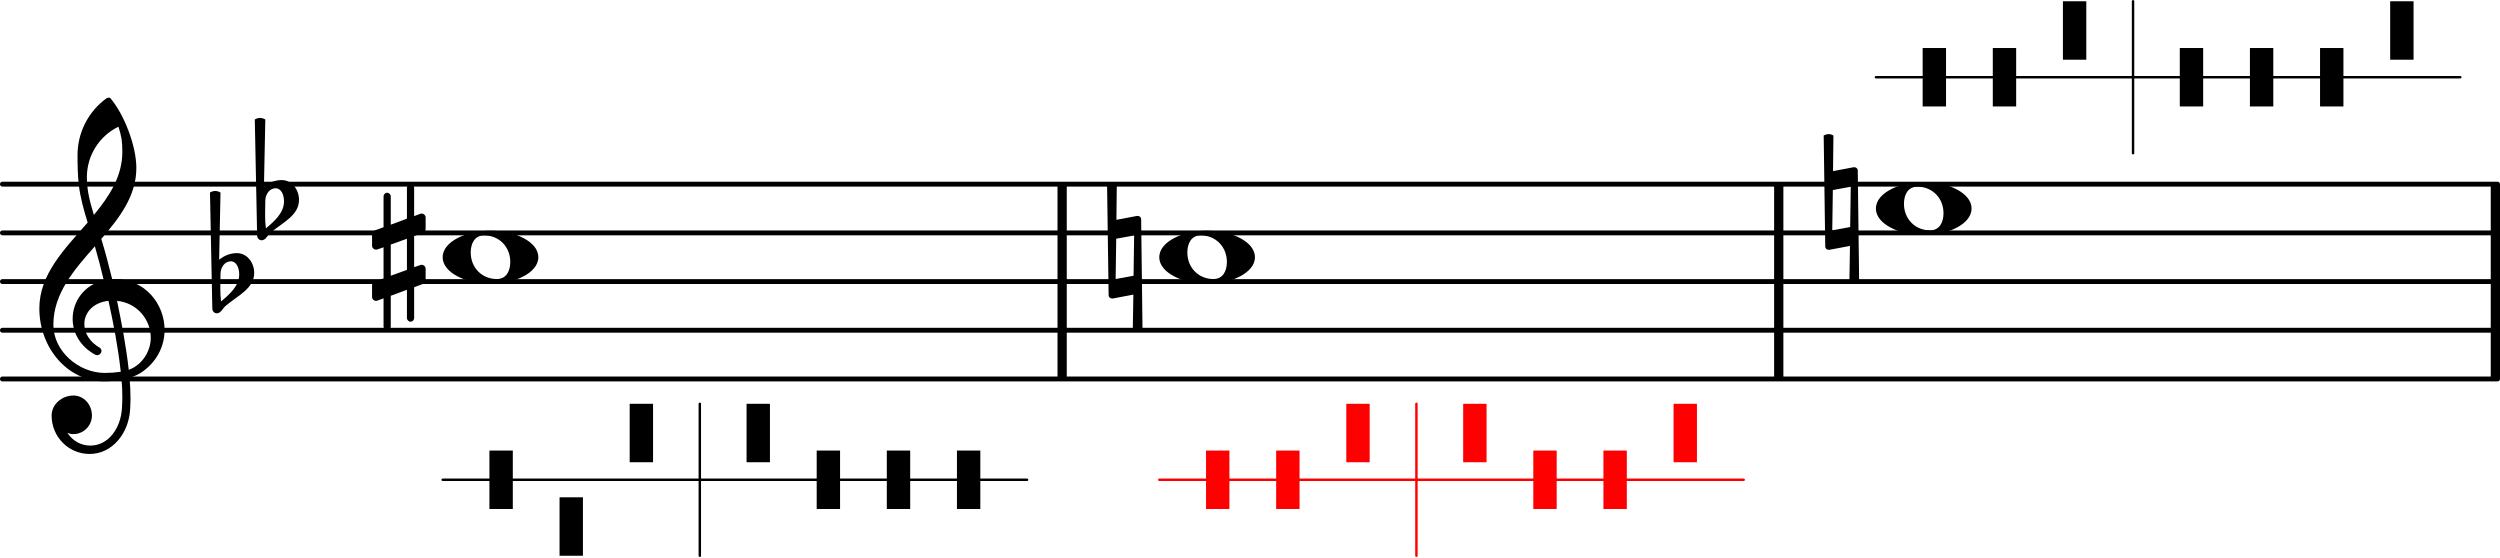
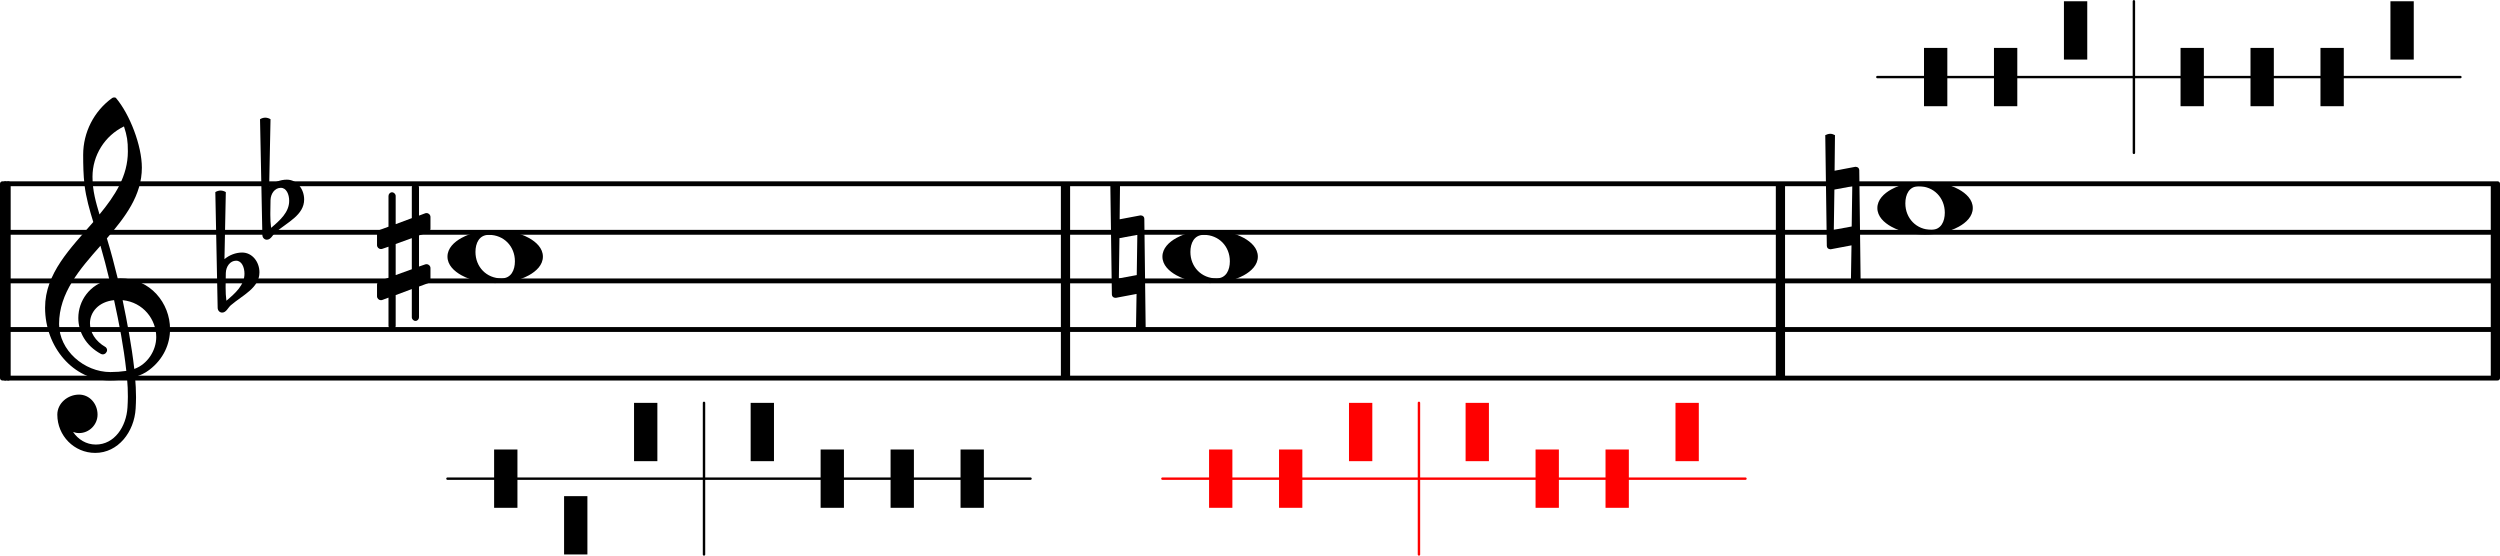
- <svg xmlns="http://www.w3.org/2000/svg" version="1.2" width="90.21mm" height="20.10mm" viewBox="8.536 -0.025 51.335 11.436">
+ <svg xmlns="http://www.w3.org/2000/svg" version="1.2" width="90.42mm" height="20.10mm" viewBox="8.416 -0.025 51.455 11.436">
  <style text="style/css">

tspan { white-space: pre; }

</style>
  <line transform="translate(8.5358, 7.7556)" stroke-linejoin="round" stroke-linecap="round" stroke-width="0.1" stroke="currentColor" x1="0.05" y1="-0" x2="51.285" y2="-0" />
  <line transform="translate(8.5358, 6.7556)" stroke-linejoin="round" stroke-linecap="round" stroke-width="0.1" stroke="currentColor" x1="0.05" y1="-0" x2="51.285" y2="-0" />
  <line transform="translate(8.5358, 5.7556)" stroke-linejoin="round" stroke-linecap="round" stroke-width="0.1" stroke="currentColor" x1="0.05" y1="-0" x2="51.285" y2="-0" />
  <line transform="translate(8.5358, 4.7556)" stroke-linejoin="round" stroke-linecap="round" stroke-width="0.1" stroke="currentColor" x1="0.05" y1="-0" x2="51.285" y2="-0" />
  <line transform="translate(8.5358, 3.7556)" stroke-linejoin="round" stroke-linecap="round" stroke-width="0.1" stroke="currentColor" x1="0.05" y1="-0" x2="51.285" y2="-0" />
  <rect transform="translate(44.9659, 5.7556)" x="0" y="-2" width="0.19" height="4" ry="0" fill="currentColor" />
  <rect transform="translate(59.6809, 5.7556)" x="0" y="-2" width="0.19" height="4" ry="0" fill="currentColor" />
  <rect transform="translate(30.2509, 5.7556)" x="0" y="-2" width="0.19" height="4" ry="0" fill="currentColor" />
  <g class="note" id="thirdNote">
    <path transform="translate(47.0559, 4.2556) scale(0.004, -0.004)" d="M213 112c-50 0 -69 -43 -69 -88c0 -77 57 -136 134 -136c50 0 69 43 69 88c0 77 -57 136 -134 136zM491 0c0 -43 -34 -75 -72 -96c-53 -29 -114 -40 -174 -40s-120 11 -173 40c-38 21 -72 53 -72 96s34 75 72 96c53 29 113 40 173 40s121 -11 174 -40 c38 -21 72 -53 72 -96z" fill="currentColor" />
  </g>
  <g class="harpPedal">
    <line transform="translate(47.0559, 1.56)" stroke-linejoin="round" stroke-linecap="round" stroke-width="0.05" stroke="currentColor" x1="0" y1="0" x2="12" y2="0" />
    <rect transform="translate(47.0559, 1.56)" x="0.96" y="-0.6" width="0.48" height="1.2" ry="0" fill="currentColor" />
    <rect transform="translate(47.0559, 1.56)" x="2.4" y="-0.6" width="0.48" height="1.2" ry="0" fill="currentColor" />
    <rect transform="translate(47.0559, 1.56)" x="3.84" y="-1.56" width="0.48" height="1.2" ry="0" fill="currentColor" />
    <line transform="translate(47.0559, 1.56)" stroke-linejoin="round" stroke-linecap="round" stroke-width="0.05" stroke="currentColor" x1="5.28" y1="1.56" x2="5.28" y2="-1.56" />
    <rect transform="translate(47.0559, 1.56)" x="6.24" y="-0.6" width="0.48" height="1.2" ry="0" fill="currentColor" />
    <rect transform="translate(47.0559, 1.56)" x="7.68" y="-0.6" width="0.48" height="1.2" ry="0" fill="currentColor" />
    <rect transform="translate(47.0559, 1.56)" x="9.12" y="-0.6" width="0.48" height="1.2" ry="0" fill="currentColor" />
    <rect transform="translate(47.0559, 1.56)" x="10.56" y="-1.56" width="0.48" height="1.2" ry="0" fill="currentColor" />
  </g>
  <path transform="translate(46.0155, 4.2556) scale(0.004, -0.004)" d="M-8 375c8 4 17 7 26 7s16 -3 24 -7l-2 -183l106 20h3c10 0 18 -7 18 -17l7 -570c-8 -4 -16 -7 -25 -7s-17 3 -25 7l3 183l-106 -20h-3c-10 0 -18 7 -18 17zM131 112l-92 -17l-3 -207l92 17z" fill="currentColor" />
  <g class="keySig">
    <path transform="translate(12.9558, 5.7556) scale(0.004, -0.004)" d="M27 41l-1 -66v-11c0 -22 1 -44 4 -66c45 38 93 80 93 139c0 33 -14 67 -43 67c-31 0 -52 -30 -53 -63zM-15 -138l-12 595c8 5 18 8 27 8s19 -3 27 -8l-7 -345c25 21 58 34 91 34c52 0 89 -48 89 -102c0 -80 -86 -117 -147 -169c-15 -13 -24 -38 -45 -38 c-13 0 -23 11 -23 25z" fill="currentColor" />
    <path transform="translate(13.8759, 4.2556) scale(0.004, -0.004)" d="M27 41l-1 -66v-11c0 -22 1 -44 4 -66c45 38 93 80 93 139c0 33 -14 67 -43 67c-31 0 -52 -30 -53 -63zM-15 -138l-12 595c8 5 18 8 27 8s19 -3 27 -8l-7 -345c25 21 58 34 91 34c52 0 89 -48 89 -102c0 -80 -86 -117 -147 -169c-15 -13 -24 -38 -45 -38 c-13 0 -23 11 -23 25z" fill="currentColor" />
  </g>
  <path transform="translate(31.3005, 5.2556) scale(0.004, -0.004)" d="M-8 375c8 4 17 7 26 7s16 -3 24 -7l-2 -183l106 20h3c10 0 18 -7 18 -17l7 -570c-8 -4 -16 -7 -25 -7s-17 3 -25 7l3 183l-106 -20h-3c-10 0 -18 7 -18 17zM131 112l-92 -17l-3 -207l92 17z" fill="currentColor" />
  <path transform="translate(16.1759, 5.2556) scale(0.004, -0.004)" d="M216 -312c0 -10 -8 -19 -18 -19s-19 9 -19 19v145l-83 -31v-158c0 -10 -9 -19 -19 -19s-18 9 -18 19v145l-32 -12c-2 -1 -5 -1 -7 -1c-11 0 -20 9 -20 20v60c0 8 5 16 13 19l46 16v160l-32 -11c-2 -1 -5 -1 -7 -1c-11 0 -20 9 -20 20v60c0 8 5 15 13 18l46 17v158 c0 10 8 19 18 19s19 -9 19 -19v-145l83 31v158c0 10 9 19 19 19s18 -9 18 -19v-145l32 12c2 1 5 1 7 1c11 0 20 -9 20 -20v-60c0 -8 -5 -16 -13 -19l-46 -16v-160l32 11c2 1 5 1 7 1c11 0 20 -9 20 -20v-60c0 -8 -5 -15 -13 -18l-46 -17v-158zM96 65v-160l83 30v160z" fill="currentColor" />
  <g class="clef">
    <path transform="translate(9.3358, 6.7556) scale(0.004, -0.004)" d="M376 262c4 0 9 1 13 1c155 0 256 -128 256 -261c0 -76 -33 -154 -107 -210c-22 -17 -47 -28 -73 -36c3 -35 5 -70 5 -105c0 -19 -1 -39 -2 -58c-7 -120 -90 -228 -208 -228c-108 0 -195 88 -195 197c0 58 53 103 112 103c54 0 95 -47 95 -103c0 -52 -43 -95 -95 -95 c-11 0 -21 2 -31 6c26 -39 68 -65 117 -65c96 0 157 92 163 191c1 18 2 37 2 55c0 31 -1 61 -4 92c-29 -5 -58 -8 -89 -8c-188 0 -333 172 -333 374c0 177 131 306 248 441c-19 62 -37 125 -45 190c-6 52 -7 104 -7 156c0 115 55 224 149 292c3 2 7 3 10 3c4 0 7 0 10 -3 c71 -84 133 -245 133 -358c0 -143 -86 -255 -180 -364c21 -68 39 -138 56 -207zM461 -203c68 24 113 95 113 164c0 90 -66 179 -173 190c24 -116 46 -231 60 -354zM74 28c0 -135 129 -247 264 -247c28 0 55 2 82 6c-14 127 -37 245 -63 364c-79 -8 -124 -61 -124 -119 c0 -44 25 -91 81 -123c5 -5 7 -10 7 -15c0 -11 -10 -22 -22 -22c-3 0 -6 1 -9 2c-80 43 -117 115 -117 185c0 88 58 174 160 197c-14 58 -29 117 -46 175c-107 -121 -213 -243 -213 -403zM408 1045c-99 -48 -162 -149 -162 -259c0 -74 18 -133 36 -194 c80 97 146 198 146 324c0 55 -4 79 -20 129z" fill="currentColor" />
  </g>
  <g class="harpPedal">
    <line transform="translate(17.6259, 9.8256)" stroke-linejoin="round" stroke-linecap="round" stroke-width="0.05" stroke="currentColor" x1="0" y1="0" x2="12" y2="0" />
    <rect transform="translate(17.6259, 9.8256)" x="0.96" y="-0.6" width="0.48" height="1.2" ry="0" fill="currentColor" />
    <rect transform="translate(17.6259, 9.8256)" x="2.4" y="0.36" width="0.48" height="1.2" ry="0" fill="currentColor" />
    <rect transform="translate(17.6259, 9.8256)" x="3.84" y="-1.56" width="0.48" height="1.2" ry="0" fill="currentColor" />
    <line transform="translate(17.6259, 9.8256)" stroke-linejoin="round" stroke-linecap="round" stroke-width="0.05" stroke="currentColor" x1="5.28" y1="1.56" x2="5.28" y2="-1.56" />
    <rect transform="translate(17.6259, 9.8256)" x="6.24" y="-1.56" width="0.48" height="1.2" ry="0" fill="currentColor" />
    <rect transform="translate(17.6259, 9.8256)" x="7.68" y="-0.6" width="0.48" height="1.2" ry="0" fill="currentColor" />
    <rect transform="translate(17.6259, 9.8256)" x="9.12" y="-0.6" width="0.48" height="1.2" ry="0" fill="currentColor" />
    <rect transform="translate(17.6259, 9.8256)" x="10.56" y="-0.6" width="0.48" height="1.2" ry="0" fill="currentColor" />
  </g>
  <g class="note" id="firstNote">
    <path transform="translate(17.6259, 5.2556) scale(0.004, -0.004)" d="M213 112c-50 0 -69 -43 -69 -88c0 -77 57 -136 134 -136c50 0 69 43 69 88c0 77 -57 136 -134 136zM491 0c0 -43 -34 -75 -72 -96c-53 -29 -114 -40 -174 -40s-120 11 -173 40c-38 21 -72 53 -72 96s34 75 72 96c53 29 113 40 173 40s121 -11 174 -40 c38 -21 72 -53 72 -96z" fill="currentColor" />
  </g>
+   <rect transform="translate(8.4758, 5.7556)" x="0" y="-2.05" width="0.16" height="4.1" ry="0.05" fill="currentColor" />
+   <rect transform="translate(8.4158, 5.7556)" x="0" y="-2.05" width="0.16" height="4.1" ry="0.05" fill="currentColor" />
  <g class="harpPedal">
    <g color="rgb(100%, 0%, 0%)">
      <line transform="translate(32.3409, 9.8256)" stroke-linejoin="round" stroke-linecap="round" stroke-width="0.05" stroke="currentColor" x1="0" y1="0" x2="12" y2="0" />
      <rect transform="translate(32.3409, 9.8256)" x="0.96" y="-0.6" width="0.48" height="1.2" ry="0" fill="currentColor" />
      <rect transform="translate(32.3409, 9.8256)" x="2.4" y="-0.6" width="0.48" height="1.2" ry="0" fill="currentColor" />
      <rect transform="translate(32.3409, 9.8256)" x="3.84" y="-1.56" width="0.48" height="1.2" ry="0" fill="currentColor" />
      <line transform="translate(32.3409, 9.8256)" stroke-linejoin="round" stroke-linecap="round" stroke-width="0.05" stroke="currentColor" x1="5.28" y1="1.56" x2="5.28" y2="-1.56" />
      <rect transform="translate(32.3409, 9.8256)" x="6.24" y="-1.56" width="0.48" height="1.2" ry="0" fill="currentColor" />
      <rect transform="translate(32.3409, 9.8256)" x="7.68" y="-0.6" width="0.48" height="1.2" ry="0" fill="currentColor" />
      <rect transform="translate(32.3409, 9.8256)" x="9.12" y="-0.6" width="0.48" height="1.2" ry="0" fill="currentColor" />
      <rect transform="translate(32.3409, 9.8256)" x="10.56" y="-1.56" width="0.48" height="1.2" ry="0" fill="currentColor" />
    </g>
  </g>
  <g class="note" id="secondtNote">
    <path transform="translate(32.3409, 5.2556) scale(0.004, -0.004)" d="M213 112c-50 0 -69 -43 -69 -88c0 -77 57 -136 134 -136c50 0 69 43 69 88c0 77 -57 136 -134 136zM491 0c0 -43 -34 -75 -72 -96c-53 -29 -114 -40 -174 -40s-120 11 -173 40c-38 21 -72 53 -72 96s34 75 72 96c53 29 113 40 173 40s121 -11 174 -40 c38 -21 72 -53 72 -96z" fill="currentColor" />
  </g>
</svg>
